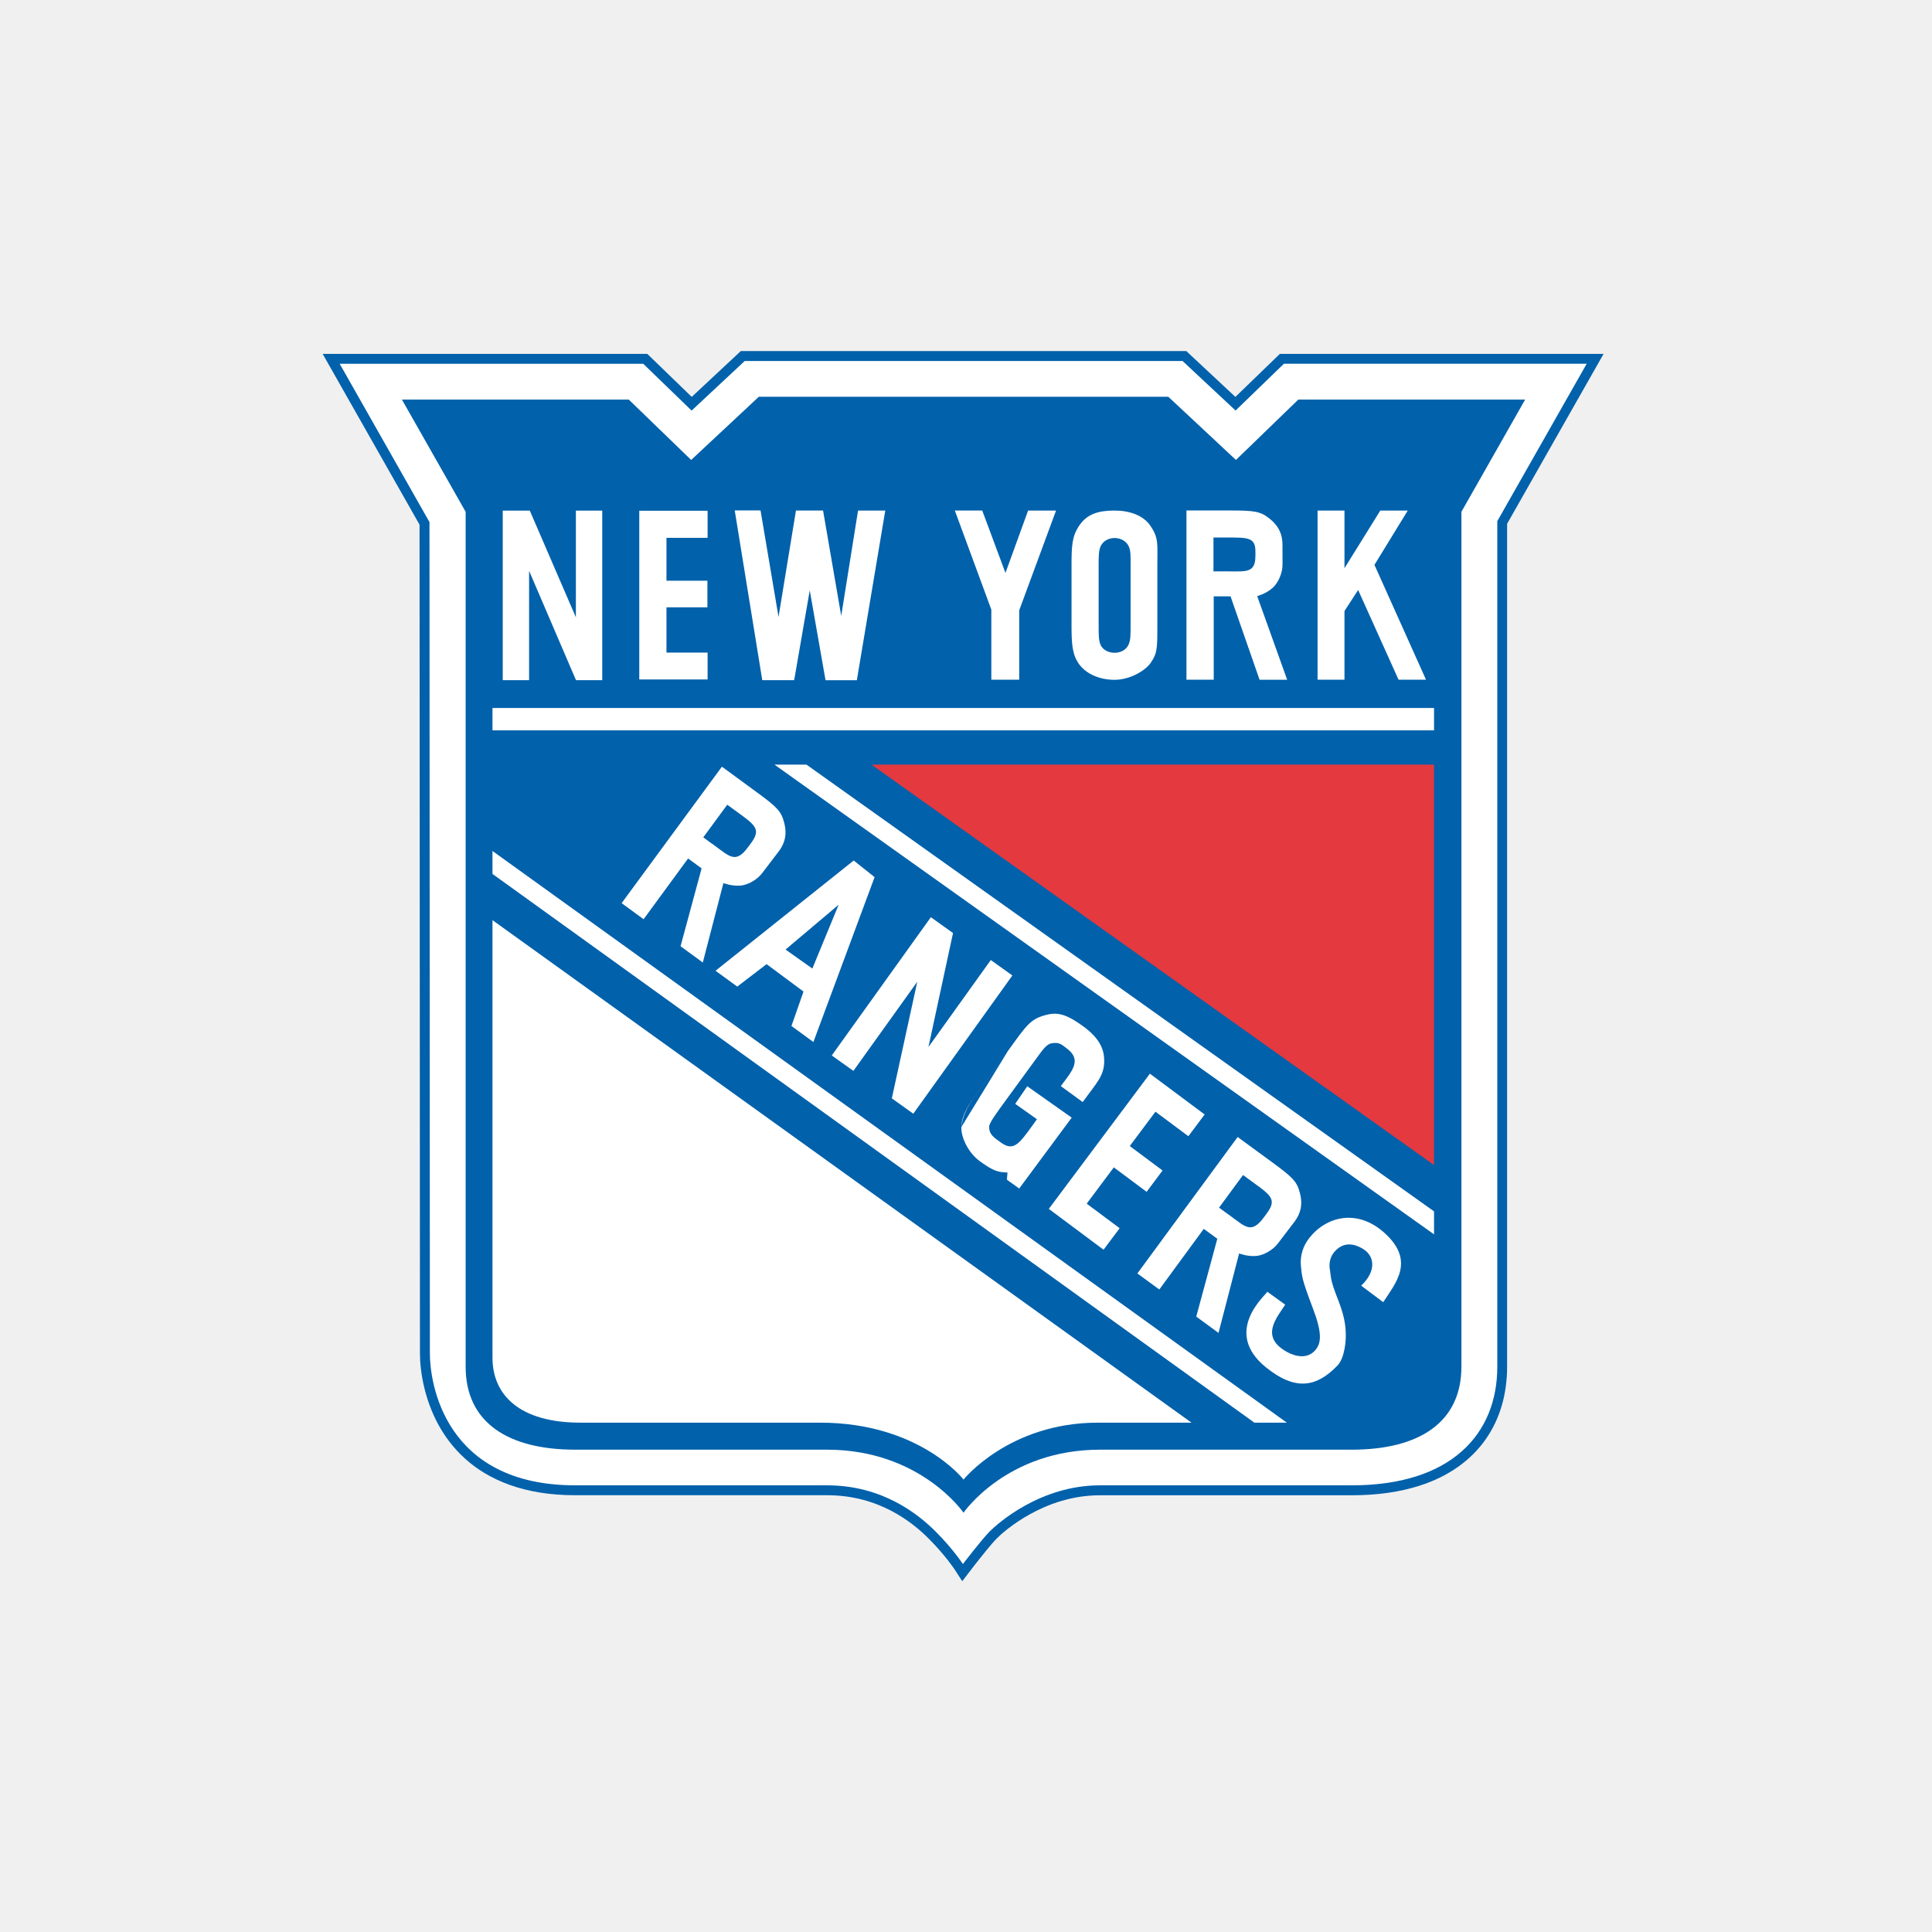
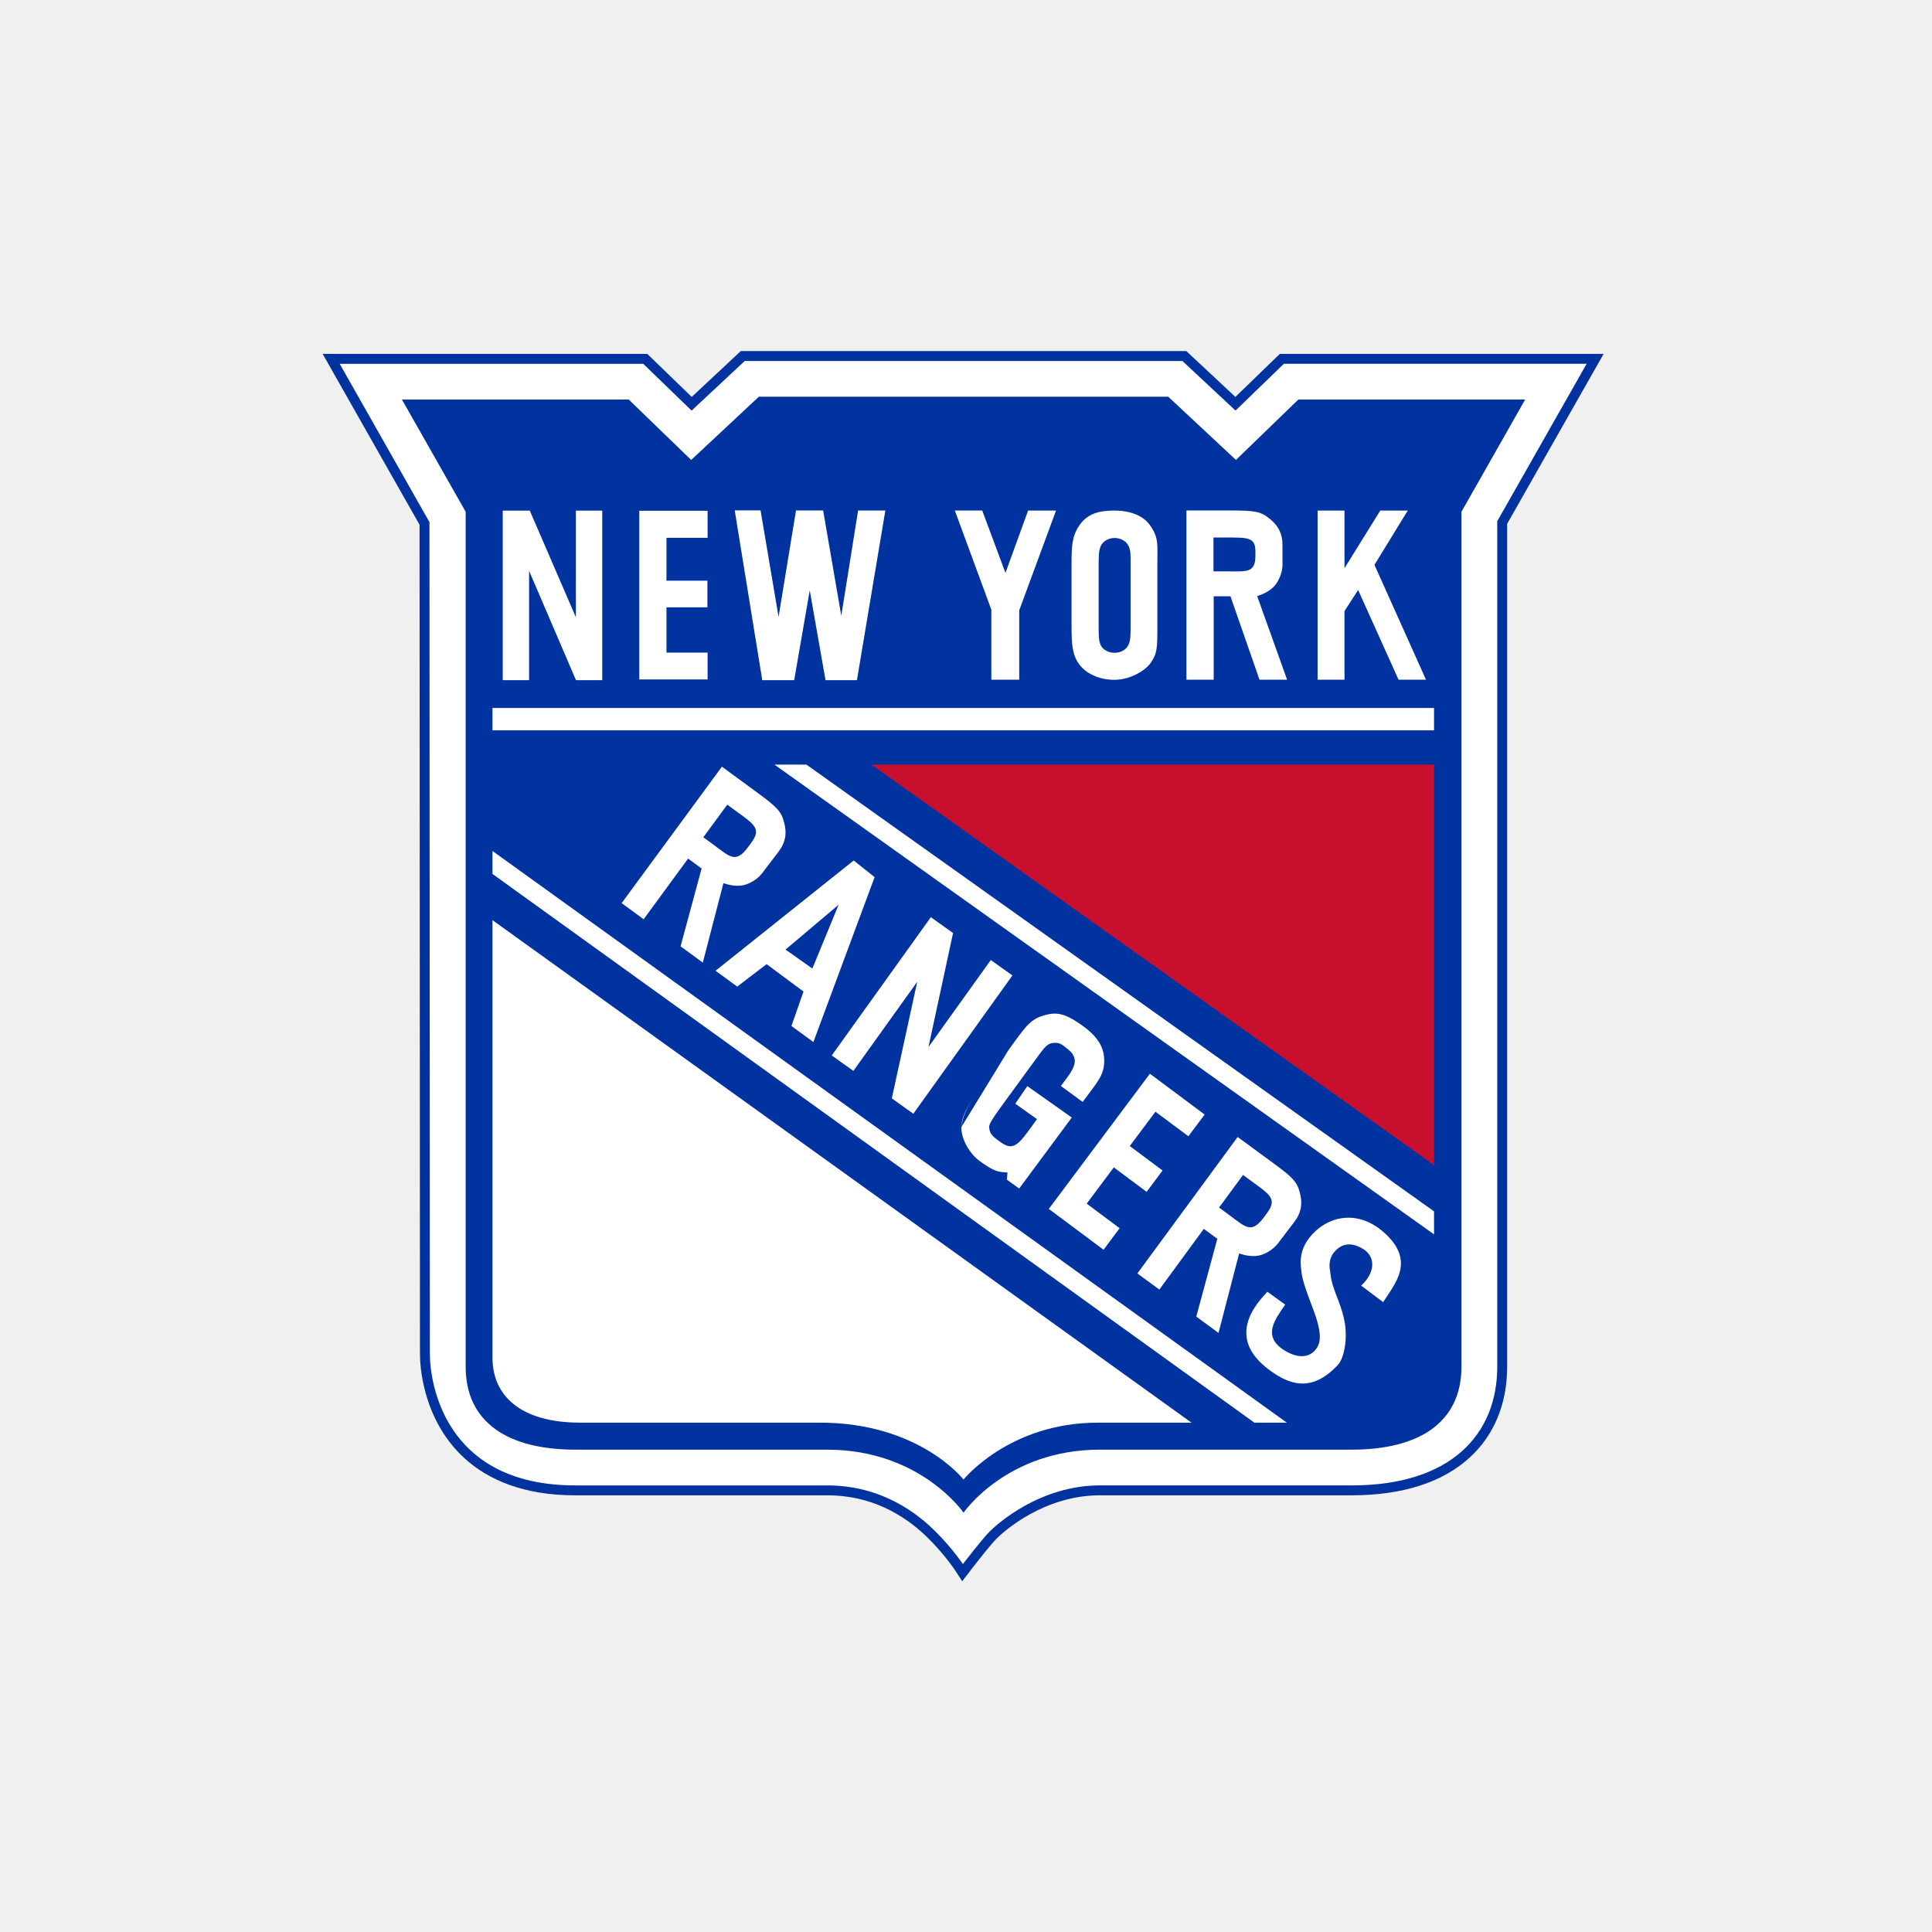
<svg xmlns="http://www.w3.org/2000/svg" xmlns:xlink="http://www.w3.org/1999/xlink" width="512" height="512" viewBox="0 0 512 512">
  <defs>
-     <path id="a" d="M0 341.987h342.49V0H0v341.987z" />
+     <path id="a" d="M0 341.987h342.49V0H0z" />
  </defs>
-   <g transform="matrix(1 0 0 -1 84 427.04)" fill="none" fill-rule="evenodd">
+   <g fill="none" fill-rule="evenodd" transform="matrix(1 0 0 -1 84 427.04)">
    <mask id="b" fill="#fff">
      <use xlink:href="#a" />
    </mask>
-     <g mask="url(#b)">
-       <path d="M320.187 333.25h-65.02l-3.524-3.41-8.253-7.986-9.513 8.884-3.494 3.263H112.32l-3.494-3.26-9.513-8.88-8.253 7.99-3.524 3.41H1.506l25.68-45.27.105-219.65c0-2.11.25-5.42 1.21-9.293 1.43-5.79 4.45-12.87 10.71-18.534 6.26-5.677 15.7-9.743 29.25-9.725h66.74c6.88 0 12.48-1.78 16.94-4.103 4.46-2.32 7.77-5.19 9.94-7.36 2.2-2.19 3.94-4.27 5.13-5.782.59-.76 1.044-1.38 1.344-1.803.15-.21.26-.377.337-.48l.08-.118.017-.03L171.01 8l2.252 2.95s.306.4.804 1.04c.748.96 1.92 2.456 3.09 3.89 1.16 1.423 2.354 2.826 2.986 3.45.893.9 4.072 3.82 8.845 6.45 4.783 2.64 11.14 5 18.522 4.996h66.74c6.78.003 12.74.875 17.89 2.52 7.713 2.457 13.62 6.706 17.51 12.214 3.9 5.5 5.753 12.183 5.75 19.352v223.37l15.31 26.966 10.26 18.064h-20.79z" fill="#0161AB" />
-       <path d="M229.347 331.375H113.36l-2.737-2.554-11.34-10.59-10.053 9.73-2.76 2.67H6.02l23.795-41.95.106-220.34c0-7.615 3.74-34.93 38.54-34.93h66.74c14.68 0 24.15-7.66 28.74-12.232 4.59-4.575 7.24-8.63 7.24-8.63s5.02 6.563 7.11 8.65c2.09 2.085 13.33 12.214 29.23 12.214h66.74c26.26 0 38.54 13.52 38.54 31.46v224.06l15.66 27.57 8.03 14.14h-80.24l-2.76-2.67-10.05-9.73-11.34 10.596-2.737 2.557zm-3.743-9.472l17.935-16.754 16.53 16h60.11l-16.89-29.74V64.85c0-14.77-11.21-21.99-29.05-21.99H207.5c-24.73 0-36.154-16.705-36.154-16.705S159.92 42.86 135.19 42.86H68.45c-17.843 0-29.05 7.22-29.05 21.99v226.56l-16.89 29.74h60.12l16.536-16.002 17.936 16.753h108.502z" fill="#FFF" />
-       <path d="M46.512 183.19V67.245c0-9.92 7.216-17.223 23.3-17.223h63.503c26.33 0 38.033-15.08 38.033-15.08s12.067 15.078 35.596 15.078h24.818L46.512 183.19z" fill="#FFF" />
-       <path d="M296.036 239.415H46.512v-5.928h249.524v5.928z" fill="#FFF" />
-       <path d="M296.037 99.92v6.098L129.71 224.413h-8.48L296.037 99.92z" fill="#FFF" />
-       <path d="M46.512 201.52v-6.083L248.422 50.02h8.6l-210.51 151.5z" fill="#FFF" />
-       <path d="M296.036 118.285v106.127H146.943l149.093-106.127z" fill="#E3393F" />
-       <path d="M75.6 246.79h-6.957l-12.427 28.97v-28.97h-6.984v44.93h7.17l12.213-28.27v28.27H75.6v-44.93z" fill="#FFF" />
-       <path d="M103.52 284.508H92.622v-11.36h10.848v-7.056H92.622v-11.997h10.898v-7.118H85.415v44.712h18.105v-7.19z" fill="#FFF" />
-       <path d="M134.773 246.79l-4.18 23.804-4.13-23.805h-8.454l-7.3 44.99h6.84l4.77-28.23 4.62 28.2h7.18l4.813-27.92 4.46 27.91h7.215l-7.534-44.96h-8.324z" fill="#FFF" />
-       <path d="M186.102 246.914h-7.39v18.57l-9.672 26.26h7.263l6.154-16.532 6.003 16.523h7.404l-9.762-26.44v-18.38z" fill="#FFF" />
-       <path d="M207.156 261.882c0-3.27-.02-4.48.517-5.775.643-1.36 2.16-2.064 3.715-2.064 1.552 0 3.014.728 3.657 2.086.59 1.29.574 2.42.574 5.75v14.75c0 3.33.07 4.39-.52 5.69-.65 1.36-2.17 2.14-3.72 2.14-1.56 0-3.04-.78-3.68-2.14-.54-1.236-.55-2.436-.55-5.706v-14.75zm15.557-.502c0-6.15-.026-7.45-1.713-9.93-1.48-2.17-5.552-4.566-9.66-4.566-3.997 0-7.64 1.603-9.513 4.346-1.687 2.48-1.86 5.254-1.86 10.15v15.865c0 5.16.12 7.687 2.07 10.557 2.07 3.028 5.07 3.938 9.303 3.938 4 0 7.63-1.26 9.503-4.002 2.252-3.31 1.87-4.784 1.87-10.493V261.38z" fill="#FFF" />
-       <path d="M240.537 275.627c3.424 0 5.498-.19 6.743.515 1.323.75 1.424 2.355 1.424 3.988 0 1.59.038 3.076-1.282 3.827-1.246.706-3.46.632-6.885.632h-2.955v-8.97h2.955zm-2.896-28.72h-7.22v44.852h11.64c6.39 0 8.03-.25 10.34-2.13 2.69-2.13 3.47-4.45 3.47-6.97l.01-5.3c0-2.26-1.19-4.86-2.63-6.12-1.8-1.59-3.94-2.11-4.08-2.18l7.94-22.16h-7.314l-7.695 22.11h-4.45V246.9z" fill="#FFF" />
-       <path d="M272.305 276.464l9.487 15.272h7.278l-8.827-14.39 13.663-30.433h-7.277l-10.71 23.775-3.62-5.58v-18.195h-7.13v44.823h7.13v-15.272z" fill="#FFF" />
-       <path d="M241.446 105.277c2.757-2.02 4.294-3.43 5.797-3.484 1.596-.057 2.815 1.432 3.974 3.006 1.126 1.53 2.21 2.94 1.676 4.44-.502 1.41-2.34 2.65-5.098 4.67l-2.38 1.74-6.35-8.648 2.38-1.744zm-18.206-19.98l-5.825 4.266 26.572 36.163 9.383-6.872c5.15-3.773 6.328-4.943 7.078-7.828.907-3.297.16-5.627-1.328-7.66l-4.406-5.78c-1.338-1.82-3.833-3.21-5.745-3.38-2.39-.214-4.43.624-4.59.654l-5.46-21.054-5.9 4.32 5.58 20.626-3.59 2.624-11.79-16.08z" fill="#FFF" />
-       <path d="M138.248 187.276l-14.07-11.878 7.105-5.033 6.965 16.91zm-19.09-15.744l-7.784-5.95-5.752 4.194 36.618 29.22 5.54-4.406-16.223-43.697-5.815 4.25 3.194 9.126-9.777 7.26z" fill="#FFF" />
-       <path d="M158.043 131.89l-5.7 4.073 6.742 30.905-16.93-23.626-5.726 4.09 26.26 36.64 5.87-4.2-6.51-30.205 16.52 23.053 5.72-4.092-26.26-36.64z" fill="#FFF" />
-       <path d="M170.79 128.386c0 3.926 3.53 8.12 5.25 10.385l7.145 9.87-12.396-20.25zm29.245 2.496l-13.938-18.813-3.262 2.34.163 1.9c-2.536.11-3.59.3-7.232 2.92-3.51 2.52-5.173 6.92-4.977 9.14.47 4.56 3.53 8.12 5.25 10.38l7.14 9.87c4.96 6.88 5.96 8.436 10.12 9.47 3.36.912 5.89-.255 9.65-2.95 4.61-3.32 5.68-6.334 5.68-9.24 0-4.004-1.97-5.754-5.71-10.913l-5.79 4.222c2.63 3.62 5.695 6.69 1.91 9.72-1.6 1.28-2.19 1.72-3.29 1.72-1.746 0-2.395-.36-4.572-3.38l-8.856-12.127c-1.92-2.664-4.195-5.656-4.195-6.69 0-2.035 1.13-2.764 3.16-4.22 3.322-2.39 4.81-.326 8.45 4.72l1.065 1.48-5.76 4.08 3.196 4.66 11.78-8.32z" fill="#FFF" />
-       <path d="M230.94 125.92l-8.732 6.51-6.808-9.103 8.692-6.48-4.227-5.654-8.692 6.48-7.188-9.612 8.733-6.51-4.265-5.7-14.51 10.82 26.79 35.83 14.51-10.81-4.304-5.75z" fill="#FFF" />
-       <path d="M104.772 203.413c2.757-2.02 4.294-3.43 5.797-3.484 1.59-.06 2.81 1.43 3.97 3 1.12 1.53 2.21 2.94 1.67 4.44-.51 1.41-2.34 2.65-5.1 4.67l-2.38 1.74-6.35-8.644 2.38-1.744zm-18.208-19.98L80.74 187.7l26.573 36.162 9.383-6.874c5.15-3.772 6.328-4.94 7.078-7.825.907-3.298.16-5.627-1.33-7.662l-4.404-5.77c-1.336-1.82-3.833-3.21-5.743-3.38-2.39-.21-4.43.63-4.587.66l-5.46-21.05-5.897 4.32 5.58 20.627-3.582 2.625-11.78-16.08z" fill="#FFF" />
-       <path d="M276.72 86.328c4.134 3.89 3.46 7.78.753 9.565-2.482 1.638-5.58 2.267-8.03-.844-.952-1.22-1.344-2.96-.972-4.72.31-1.73-.09-2.18 2.25-8.04 1.79-4.7 1.93-7.1 1.93-9.47 0-.56-.15-5.5-2.2-7.65-5.59-5.82-11.2-6.74-18.923-.52-11.69 9.42-.17 19.1.33 20.065l4.74-3.424c-2.392-3.657-6.704-8.547.448-12.515 1.95-1.08 5.436-2.2 7.68.657 1.42 1.802 1.673 4.44-.844 11.014-2.97 7.8-2.84 8.34-3.126 11.09-.26 2.652.517 5.26 2.216 7.42 4.56 5.796 12.655 7.72 19.695 1.56 8.73-7.64 2.96-13.736-.094-18.568l-5.822 4.36z" fill="#FFF" />
+     <g transform="translate(1 7.533)" mask="url(#b)">
+       <path fill="#0033A0" d="M319.187 325.718h-65.02l-3.524-3.41-8.253-7.987-9.513 8.886-3.494 3.263H111.32l-3.494-3.264-9.513-8.884-8.253 7.987-3.524 3.41H.506l25.68-45.275.105-219.654c0-2.11.25-5.423 1.203-9.295 1.426-5.79 4.45-12.87 10.71-18.535 6.255-5.678 15.697-9.744 29.252-9.726h66.74c6.88 0 12.473-1.782 16.94-4.104 4.46-2.32 7.766-5.196 9.934-7.36a63.786 63.786 0 0 0 5.123-5.787 50.72 50.72 0 0 0 1.344-1.802c.15-.21.26-.372.335-.477.035-.053.062-.092.08-.116a.23.23 0 0 1 .017-.03l2.034-3.102 2.254 2.95s.306.4.804 1.04c.746.963 1.92 2.458 3.087 3.892 1.16 1.425 2.355 2.828 2.987 3.453.895.898 4.074 3.817 8.847 6.447 4.783 2.64 11.14 5 18.522 4.997h66.742c6.787.002 12.747.874 17.898 2.52 7.717 2.456 13.62 6.705 17.512 12.213 3.9 5.503 5.757 12.185 5.753 19.354v223.37l15.31 26.965 10.26 18.064h-20.795z" />
+       <path fill="#FFF" d="M228.347 323.843H112.36l-2.737-2.554-11.34-10.596-10.053 9.726-2.76 2.672H5.02l23.795-41.956.106-220.345c0-7.615 3.737-34.93 38.537-34.93h66.74c14.682 0 24.152-7.66 28.734-12.232 4.583-4.575 7.24-8.63 7.24-8.63s5.02 6.563 7.11 8.65c2.09 2.085 13.326 12.214 29.23 12.214h66.74c26.253 0 38.536 13.52 38.536 31.462v224.06l15.654 27.568 8.03 14.142h-80.237l-2.76-2.67-10.05-9.727-11.34 10.594-2.736 2.554zm-3.743-9.472l17.935-16.752 16.535 16.004h60.11L302.3 283.88V57.322c0-14.77-11.208-21.99-29.05-21.99h-66.742c-24.73 0-36.155-16.706-36.155-16.706s-11.426 16.706-36.156 16.706h-66.74c-17.844 0-29.05 7.22-29.05 21.99V283.88l-16.89 29.74H81.63l16.536-16.003 17.936 16.754h108.502z" />
+       <path fill="#FFF" d="M45.512 175.657V59.712c0-9.92 7.216-17.223 23.3-17.223h63.503c26.33 0 38.033-15.083 38.033-15.083s12.067 15.08 35.596 15.08h24.818l-185.25 133.17zm249.524 56.225H45.512v-5.928h249.524zm0-139.496v6.1L128.71 216.88h-8.48zm-249.524 101.6v-6.082l201.91-145.417h8.6z" />
+       <path fill="#C8102E" d="M295.036 110.752V216.88H145.943z" />
+       <path fill="#FFF" d="M74.6 239.256h-6.957l-12.427 28.97v-28.97h-6.984v44.93h7.17l12.213-28.268v28.27H74.6zm27.92 37.72H91.622v-11.36h10.848v-7.057H91.622v-12h10.898v-7.118H84.415v44.712h18.105zm31.253-37.72l-4.18 23.805-4.13-23.803h-8.454l-7.3 44.995h6.846l4.772-28.222 4.625 28.2h7.185l4.813-27.92 4.46 27.91h7.217l-7.533-44.962zm51.33.124h-7.39v18.57l-9.673 26.26h7.263l6.154-16.53 6.003 16.522h7.404l-9.762-26.44zm21.053 14.97c0-3.272-.02-4.48.517-5.776.643-1.36 2.16-2.064 3.715-2.064 1.552 0 3.014.728 3.657 2.086.59 1.296.574 2.42.574 5.753v14.75c0 3.332.07 4.397-.517 5.693-.643 1.36-2.164 2.145-3.716 2.145-1.554 0-3.037-.777-3.68-2.134-.536-1.235-.552-2.435-.552-5.705v-14.75zm15.557-.503c0-6.15-.026-7.45-1.713-9.93-1.48-2.17-5.552-4.566-9.66-4.566-3.997 0-7.64 1.605-9.513 4.348-1.687 2.48-1.86 5.254-1.86 10.15v15.865c0 5.16.12 7.687 2.07 10.557 2.07 3.027 5.07 3.937 9.303 3.937 4 0 7.63-1.26 9.503-4.002 2.252-3.31 1.87-4.784 1.87-10.493v-15.865zm17.824 14.248c3.424 0 5.498-.19 6.743.515 1.323.75 1.424 2.355 1.424 3.988 0 1.59.038 3.076-1.282 3.827-1.246.706-3.46.632-6.885.632h-2.955v-8.962h2.955zm-2.896-28.72h-7.222v44.852h11.64c6.385 0 8.028-.247 10.34-2.13 2.686-2.123 3.465-4.44 3.47-6.962l.006-5.298c0-2.26-1.19-4.853-2.63-6.12-1.8-1.582-3.94-2.11-4.084-2.18l7.935-22.163h-7.315l-7.696 22.113h-4.443v-22.113zm34.665 29.555l9.487 15.273h7.278l-8.827-14.39 13.663-30.433h-7.277l-10.71 23.775-3.616-5.58V239.38h-7.128v44.823h7.128zm-30.86-171.186c2.758-2.02 4.295-3.43 5.798-3.484 1.596-.057 2.815 1.432 3.974 3.006 1.126 1.532 2.21 2.944 1.676 4.447-.502 1.415-2.34 2.653-5.098 4.672l-2.38 1.746-6.35-8.64 2.38-1.745zm-18.205-19.98l-5.825 4.266 26.572 36.163 9.383-6.872c5.15-3.77 6.328-4.94 7.078-7.826.907-3.297.16-5.627-1.328-7.66l-4.406-5.78c-1.338-1.82-3.833-3.21-5.745-3.38-2.39-.214-4.43.624-4.587.654l-5.46-21.054-5.897 4.32 5.58 20.626-3.583 2.623-11.784-16.08zm-84.992 101.98l-14.07-11.878 7.105-5.033 6.965 16.91zM118.158 164l-7.784-5.95-5.752 4.194 36.618 29.22 5.54-4.406-16.223-43.697-5.815 4.25 3.194 9.128L118.16 164zm38.884-39.643l-5.7 4.074 6.742 30.907-16.93-23.626-5.726 4.09 26.26 36.64 5.88-4.2-6.513-30.204 16.52 23.053 5.725-4.093zm12.748-3.503c0 3.926 3.53 8.12 5.25 10.385l7.145 9.867-12.396-20.254zm29.245 2.496l-13.938-18.813-3.262 2.344.163 1.91c-2.536.11-3.59.303-7.232 2.922-3.51 2.523-5.173 6.923-4.977 9.144.473 4.56 3.53 8.12 5.25 10.385l7.144 9.87c4.96 6.88 5.96 8.436 10.12 9.47 3.365.912 5.895-.255 9.648-2.95 4.614-3.32 5.682-6.334 5.682-9.24 0-4.002-1.972-5.752-5.705-10.91l-5.784 4.22c2.63 3.625 5.697 6.69 1.91 9.72-1.598 1.28-2.192 1.72-3.287 1.72-1.747 0-2.396-.357-4.573-3.375l-8.858-12.127c-1.92-2.66-4.195-5.653-4.195-6.69 0-2.032 1.13-2.76 3.16-4.22 3.323-2.387 4.81-.323 8.448 4.724l1.068 1.482-5.76 4.08 3.195 4.658 11.78-8.32zm30.905-4.962l-8.732 6.51-6.808-9.103 8.692-6.48-4.227-5.654-8.692 6.48-7.188-9.61 8.733-6.51-4.265-5.703-14.51 10.817 26.79 35.826 14.51-10.818zM103.772 195.88c2.757-2.02 4.294-3.43 5.797-3.484 1.594-.057 2.813 1.432 3.972 3.006 1.126 1.532 2.21 2.942 1.676 4.446-.503 1.416-2.34 2.654-5.1 4.673l-2.38 1.747-6.348-8.642 2.38-1.744zM85.564 175.9l-5.823 4.266 26.574 36.163 9.383-6.876c5.15-3.772 6.328-4.94 7.078-7.825.907-3.3.16-5.628-1.33-7.663l-4.404-5.78c-1.335-1.82-3.832-3.21-5.742-3.38-2.39-.213-4.43.625-4.587.655l-5.46-21.054-5.896 4.32 5.58 20.625-3.582 2.624-11.786-16.08zM275.72 78.795c4.134 3.89 3.46 7.78.753 9.565-2.482 1.638-5.58 2.267-8.03-.844-.952-1.212-1.344-2.954-.972-4.72.31-1.723-.094-2.17 2.243-8.034 1.785-4.696 1.925-7.094 1.925-9.47 0-.562-.148-5.5-2.207-7.643-5.59-5.817-11.2-6.744-18.922-.517-11.693 9.423-.172 19.098.33 20.067l4.74-3.422c-2.394-3.658-6.706-8.548.446-12.516 1.95-1.08 5.434-2.2 7.678.654 1.42 1.806 1.673 4.44-.844 11.018-2.968 7.797-2.84 8.34-3.125 11.087-.26 2.654.517 5.26 2.216 7.423 4.557 5.795 12.652 7.72 19.692 1.56 8.73-7.643 2.957-13.737-.096-18.57l-5.823 4.363z" />
    </g>
  </g>
</svg>
